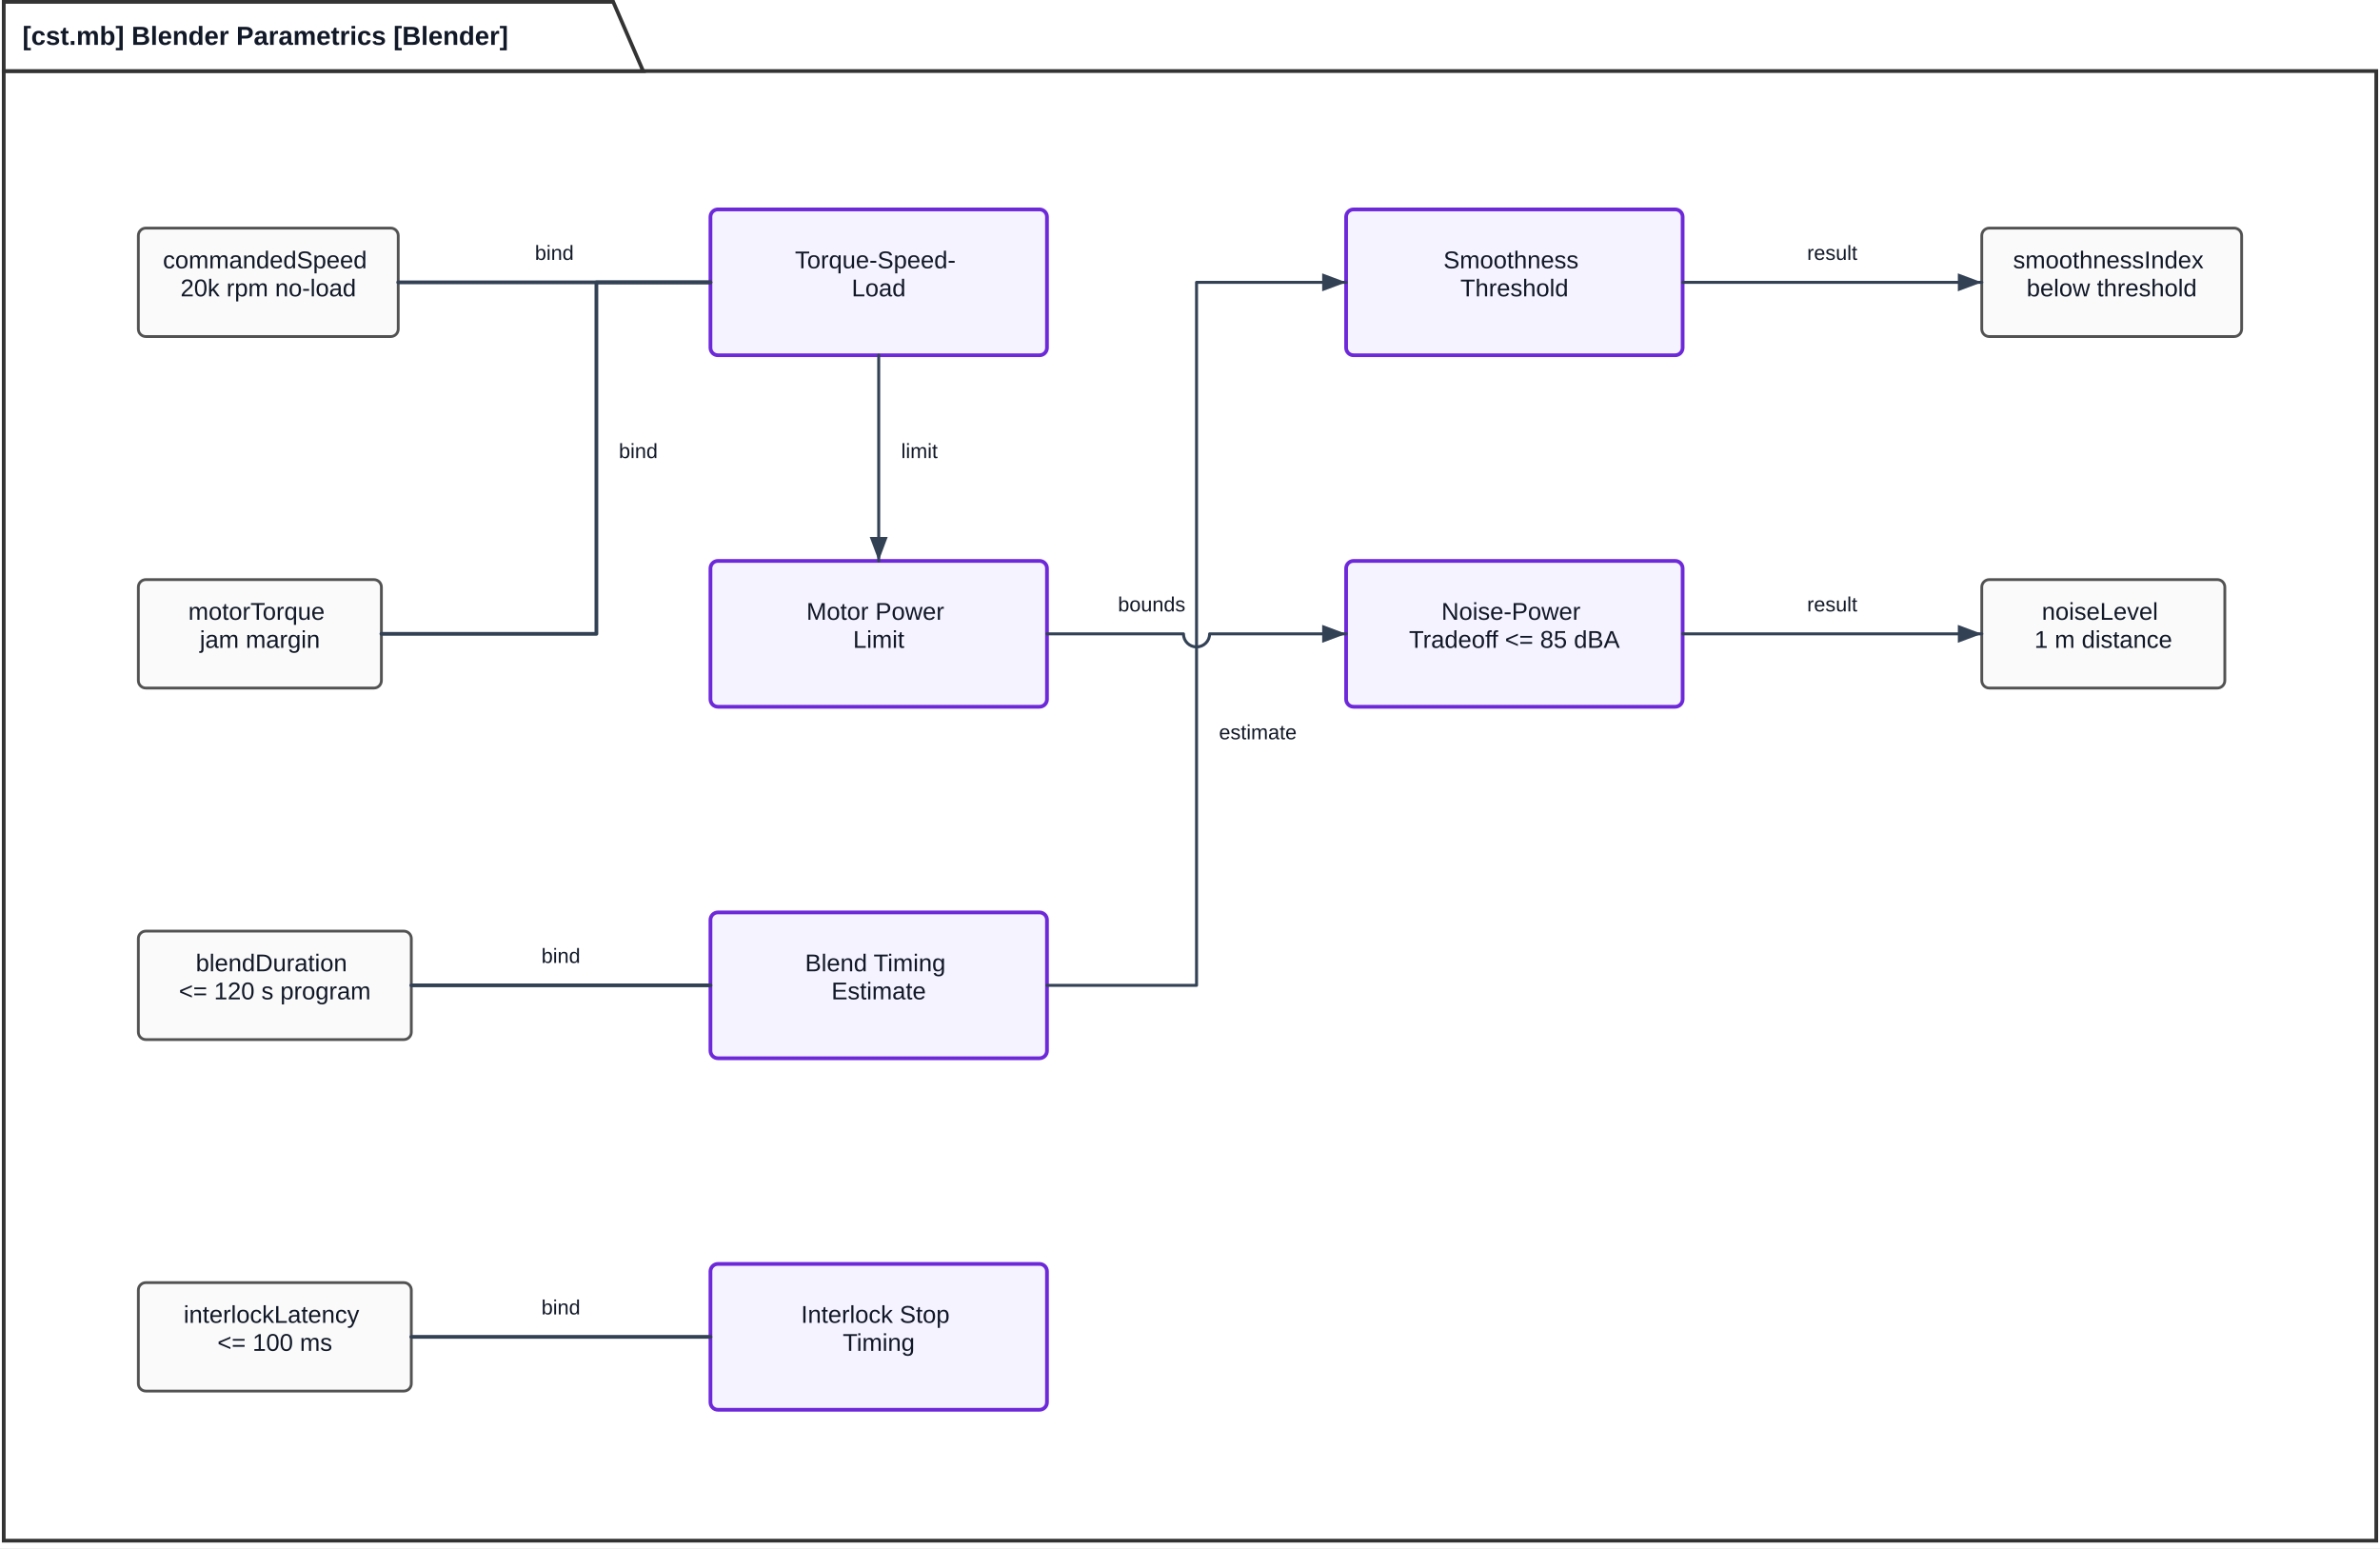
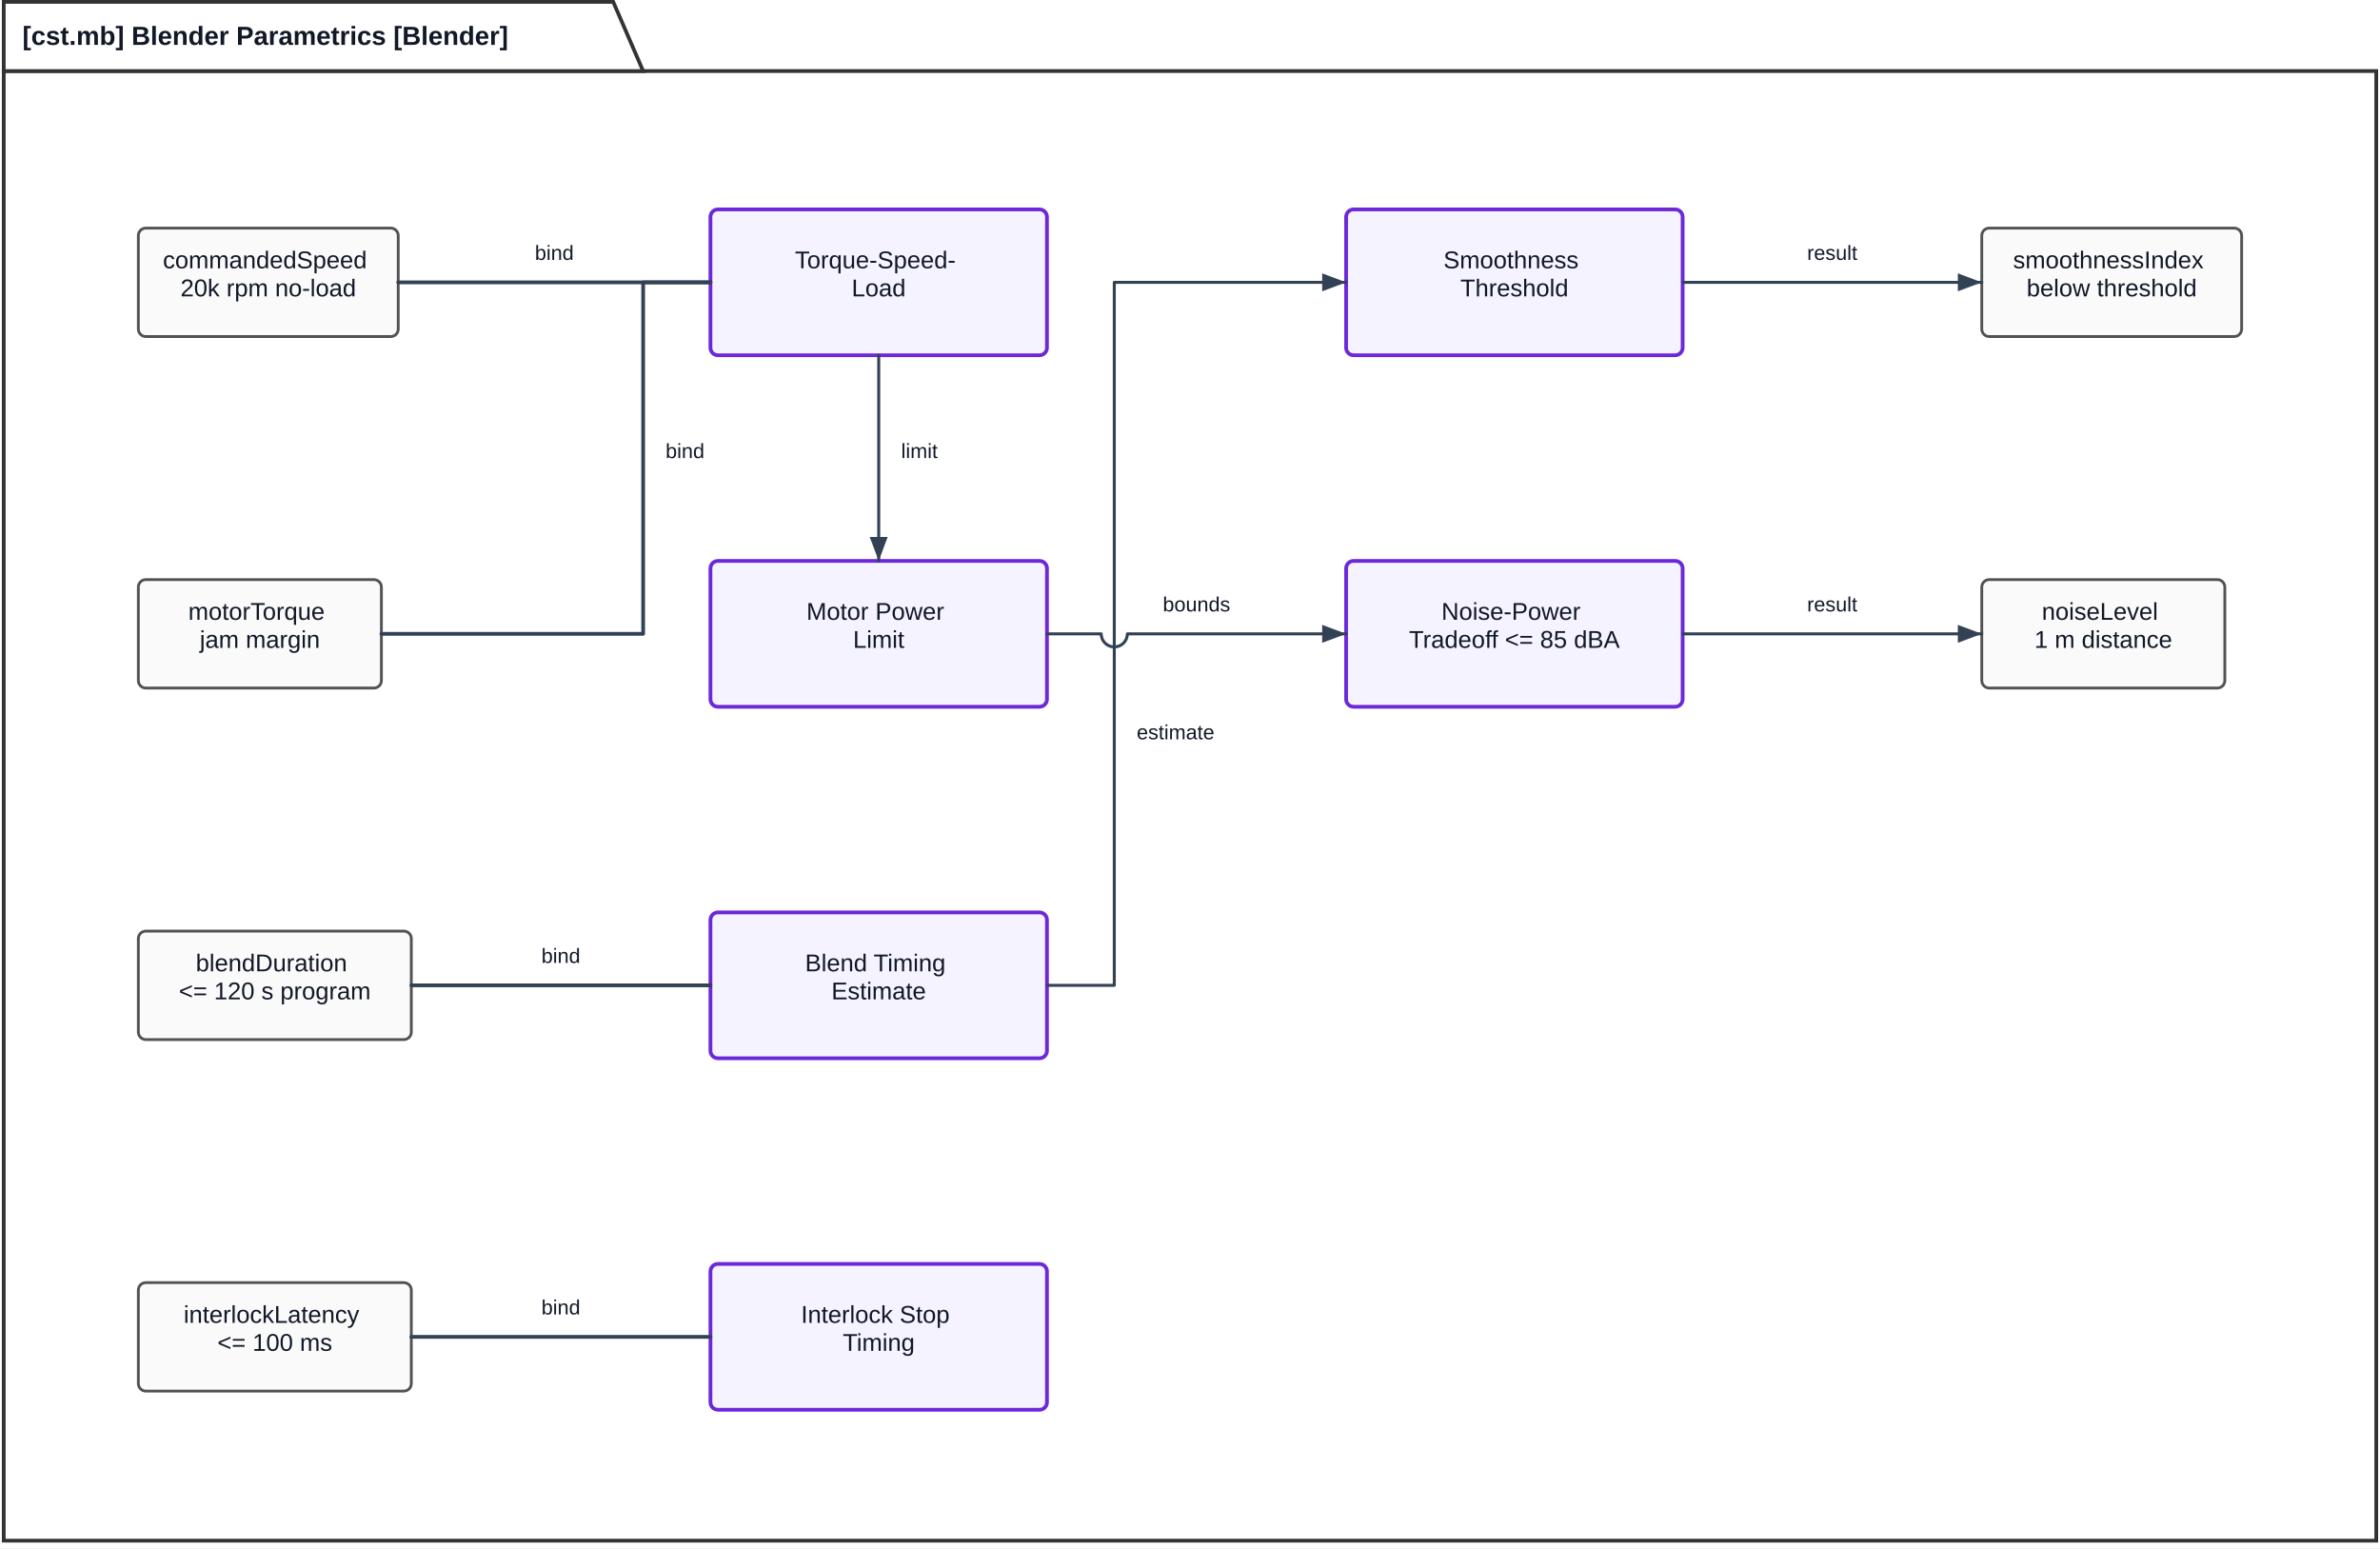
<svg xmlns="http://www.w3.org/2000/svg" width="1273" height="828" viewBox="0 0 1273 828">
  <defs>
    <style>text{font-family:Arial,Helvetica,sans-serif;fill:#111827}.label{font-size:13px}.small{font-size:11px}.header{font-size:14px;font-weight:600}</style>
    <marker id="arrow" markerWidth="8" markerHeight="6" refX="8" refY="3" orient="auto">
      <polygon points="0 0,8 3,0 6" fill="#1D4ED8" />
    </marker>
    <marker id="arrow-dark" markerWidth="8" markerHeight="6" refX="8" refY="3" orient="auto">
      <polygon points="0 0,8 3,0 6" fill="#334155" />
    </marker>
    <marker id="composition" markerWidth="12" markerHeight="12" refX="0" refY="6" orient="auto" markerUnits="strokeWidth">
      <polygon points="0 6,6 0,12 6,6 12" fill="#111827" stroke="#111827" />
    </marker>
  </defs>
  <rect x="0" y="0" width="1273" height="828" fill="#FFFFFF" />
  <rect x="2" y="38" width="1269" height="786" fill="none" stroke="#333333" stroke-width="2" />
  <path d="M 2 1 H 328 L 344 38 H 2 Z" fill="#FFFFFF" stroke="#333333" stroke-width="2" />
  <text class="header" x="12" y="24">[cst.mb] Blender Parametrics [Blender]</text>
  <rect x="2" y="38" width="1269" height="788" fill="none" stroke="#333333" stroke-width="0" />
  <g transform="translate(2,40)">
    <rect id="commandedSpeed" x="72" y="82" width="139" height="58" rx="4" fill="#FAFAFA" stroke="#525252" stroke-width="1.5" />
    <text class="label" text-anchor="middle">
      <tspan x="141.5" y="103.5">commandedSpeed</tspan>
      <tspan x="141.5" dy="15">20k rpm no-load</tspan>
    </text>
    <rect id="motorTorque" x="72" y="270" width="130" height="58" rx="4" fill="#FAFAFA" stroke="#525252" stroke-width="1.5" />
    <text class="label" text-anchor="middle">
      <tspan x="137" y="291.5">motorTorque</tspan>
      <tspan x="137" dy="15">jam margin</tspan>
    </text>
    <rect id="blendDuration" x="72" y="458" width="146" height="58" rx="4" fill="#FAFAFA" stroke="#525252" stroke-width="1.5" />
    <text class="label" text-anchor="middle">
      <tspan x="145" y="479.5">blendDuration</tspan>
      <tspan x="145" dy="15">&lt;= 120 s program</tspan>
    </text>
    <rect id="interlockLatency" x="72" y="646" width="146" height="58" rx="4" fill="#FAFAFA" stroke="#525252" stroke-width="1.5" />
    <text class="label" text-anchor="middle">
      <tspan x="145" y="667.5">interlockLatency</tspan>
      <tspan x="145" dy="15">&lt;= 100 ms</tspan>
    </text>
    <rect id="torqueSpeedLoadEstimate" x="378" y="72" width="180" height="78" rx="4" fill="#F5F3FF" stroke="#6D28D9" stroke-width="2" />
    <text class="label" text-anchor="middle">
      <tspan x="468" y="103.5">Torque-Speed-</tspan>
      <tspan x="468" dy="15">Load</tspan>
    </text>
    <rect id="motorPowerLimit" x="378" y="260" width="180" height="78" rx="4" fill="#F5F3FF" stroke="#6D28D9" stroke-width="2" />
    <text class="label" text-anchor="middle">
      <tspan x="468" y="291.5">Motor Power</tspan>
      <tspan x="468" dy="15">Limit</tspan>
    </text>
    <rect id="blendTimingEstimate" x="378" y="448" width="180" height="78" rx="4" fill="#F5F3FF" stroke="#6D28D9" stroke-width="2" />
    <text class="label" text-anchor="middle">
      <tspan x="468" y="479.5">Blend Timing</tspan>
      <tspan x="468" dy="15">Estimate</tspan>
    </text>
    <rect id="interlockStopTiming" x="378" y="636" width="180" height="78" rx="4" fill="#F5F3FF" stroke="#6D28D9" stroke-width="2" />
    <text class="label" text-anchor="middle">
      <tspan x="468" y="667.5">Interlock Stop</tspan>
      <tspan x="468" dy="15">Timing</tspan>
    </text>
    <rect id="smoothnessThresholdEstimate" x="718" y="72" width="180" height="78" rx="4" fill="#F5F3FF" stroke="#6D28D9" stroke-width="2" />
    <text class="label" text-anchor="middle">
      <tspan x="808" y="103.5">Smoothness</tspan>
      <tspan x="808" dy="15">Threshold</tspan>
    </text>
    <rect id="noisePowerTradeoff" x="718" y="260" width="180" height="78" rx="4" fill="#F5F3FF" stroke="#6D28D9" stroke-width="2" />
    <text class="label" text-anchor="middle">
      <tspan x="808" y="291.5">Noise-Power</tspan>
      <tspan x="808" dy="15">Tradeoff &lt;= 85 dBA</tspan>
    </text>
    <rect id="smoothnessIndex" x="1058" y="82" width="139" height="58" rx="4" fill="#FAFAFA" stroke="#525252" stroke-width="1.5" />
    <text class="label" text-anchor="middle">
      <tspan x="1127.5" y="103.5">smoothnessIndex</tspan>
      <tspan x="1127.5" dy="15">below threshold</tspan>
    </text>
    <rect id="noiseLevel" x="1058" y="270" width="130" height="58" rx="4" fill="#FAFAFA" stroke="#525252" stroke-width="1.5" />
    <text class="label" text-anchor="middle">
      <tspan x="1123" y="291.5">noiseLevel</tspan>
      <tspan x="1123" dy="15">1 m distance</tspan>
    </text>
    <path d="M 211,111 L 378,111" fill="none" stroke="#334155" stroke-width="2" stroke-linejoin="round" stroke-linecap="round" />
-     <path d="M 202,299 L 317,299 L 317,111 L 378,111" fill="none" stroke="#334155" stroke-width="2" stroke-linejoin="round" stroke-linecap="round" />
+     <path d="M 202,299 L 342,299 L 342,111 L 378,111" fill="none" stroke="#334155" stroke-width="2" stroke-linejoin="round" stroke-linecap="round" />
    <path d="M 218,487 L 378,487" fill="none" stroke="#334155" stroke-width="2" stroke-linejoin="round" stroke-linecap="round" />
    <path d="M 218,675 L 378,675" fill="none" stroke="#334155" stroke-width="2" stroke-linejoin="round" stroke-linecap="round" />
    <path d="M 468,150 L 468,260" fill="none" stroke="#334155" stroke-width="1.6" stroke-linejoin="round" stroke-linecap="round" marker-end="url(#arrow-dark)" />
-     <path d="M 558,487 L 638,487 L 638,111 L 718,111" fill="none" stroke="#334155" stroke-width="1.6" stroke-linejoin="round" stroke-linecap="round" marker-end="url(#arrow-dark)" />
+     <path d="M 558,487 L 594,487 L 594,111 L 718,111" fill="none" stroke="#334155" stroke-width="1.6" stroke-linejoin="round" stroke-linecap="round" marker-end="url(#arrow-dark)" />
    <path d="M 898,111 L 1058,111" fill="none" stroke="#334155" stroke-width="1.6" stroke-linejoin="round" stroke-linecap="round" marker-end="url(#arrow-dark)" />
-     <path d="M 558,299 L 631,299 A 7 7 0 0 0 645,299 L 718,299" fill="none" stroke="#334155" stroke-width="1.6" stroke-linejoin="round" stroke-linecap="round" marker-end="url(#arrow-dark)" />
+     <path d="M 558,299 L 587,299 A 7 7 0 0 0 601,299 L 718,299" fill="none" stroke="#334155" stroke-width="1.6" stroke-linejoin="round" stroke-linecap="round" marker-end="url(#arrow-dark)" />
    <path d="M 898,299 L 1058,299" fill="none" stroke="#334155" stroke-width="1.6" stroke-linejoin="round" stroke-linecap="round" marker-end="url(#arrow-dark)" />
    <text class="small" text-anchor="middle" x="294.5" y="99">bind</text>
-     <text class="small" x="329" y="205">bind</text>
+     <text class="small" x="354" y="205">bind</text>
    <text class="small" text-anchor="middle" x="298" y="475">bind</text>
    <text class="small" text-anchor="middle" x="298" y="663">bind</text>
    <text class="small" x="480" y="205">limit</text>
-     <text class="small" x="650" y="355.4">estimate</text>
+     <text class="small" x="606" y="355.4">estimate</text>
    <text class="small" text-anchor="middle" x="978" y="99">result</text>
-     <text class="small" text-anchor="middle" x="614" y="287">bounds</text>
+     <text class="small" text-anchor="middle" x="638" y="287">bounds</text>
    <text class="small" text-anchor="middle" x="978" y="287">result</text>
  </g>
</svg>
